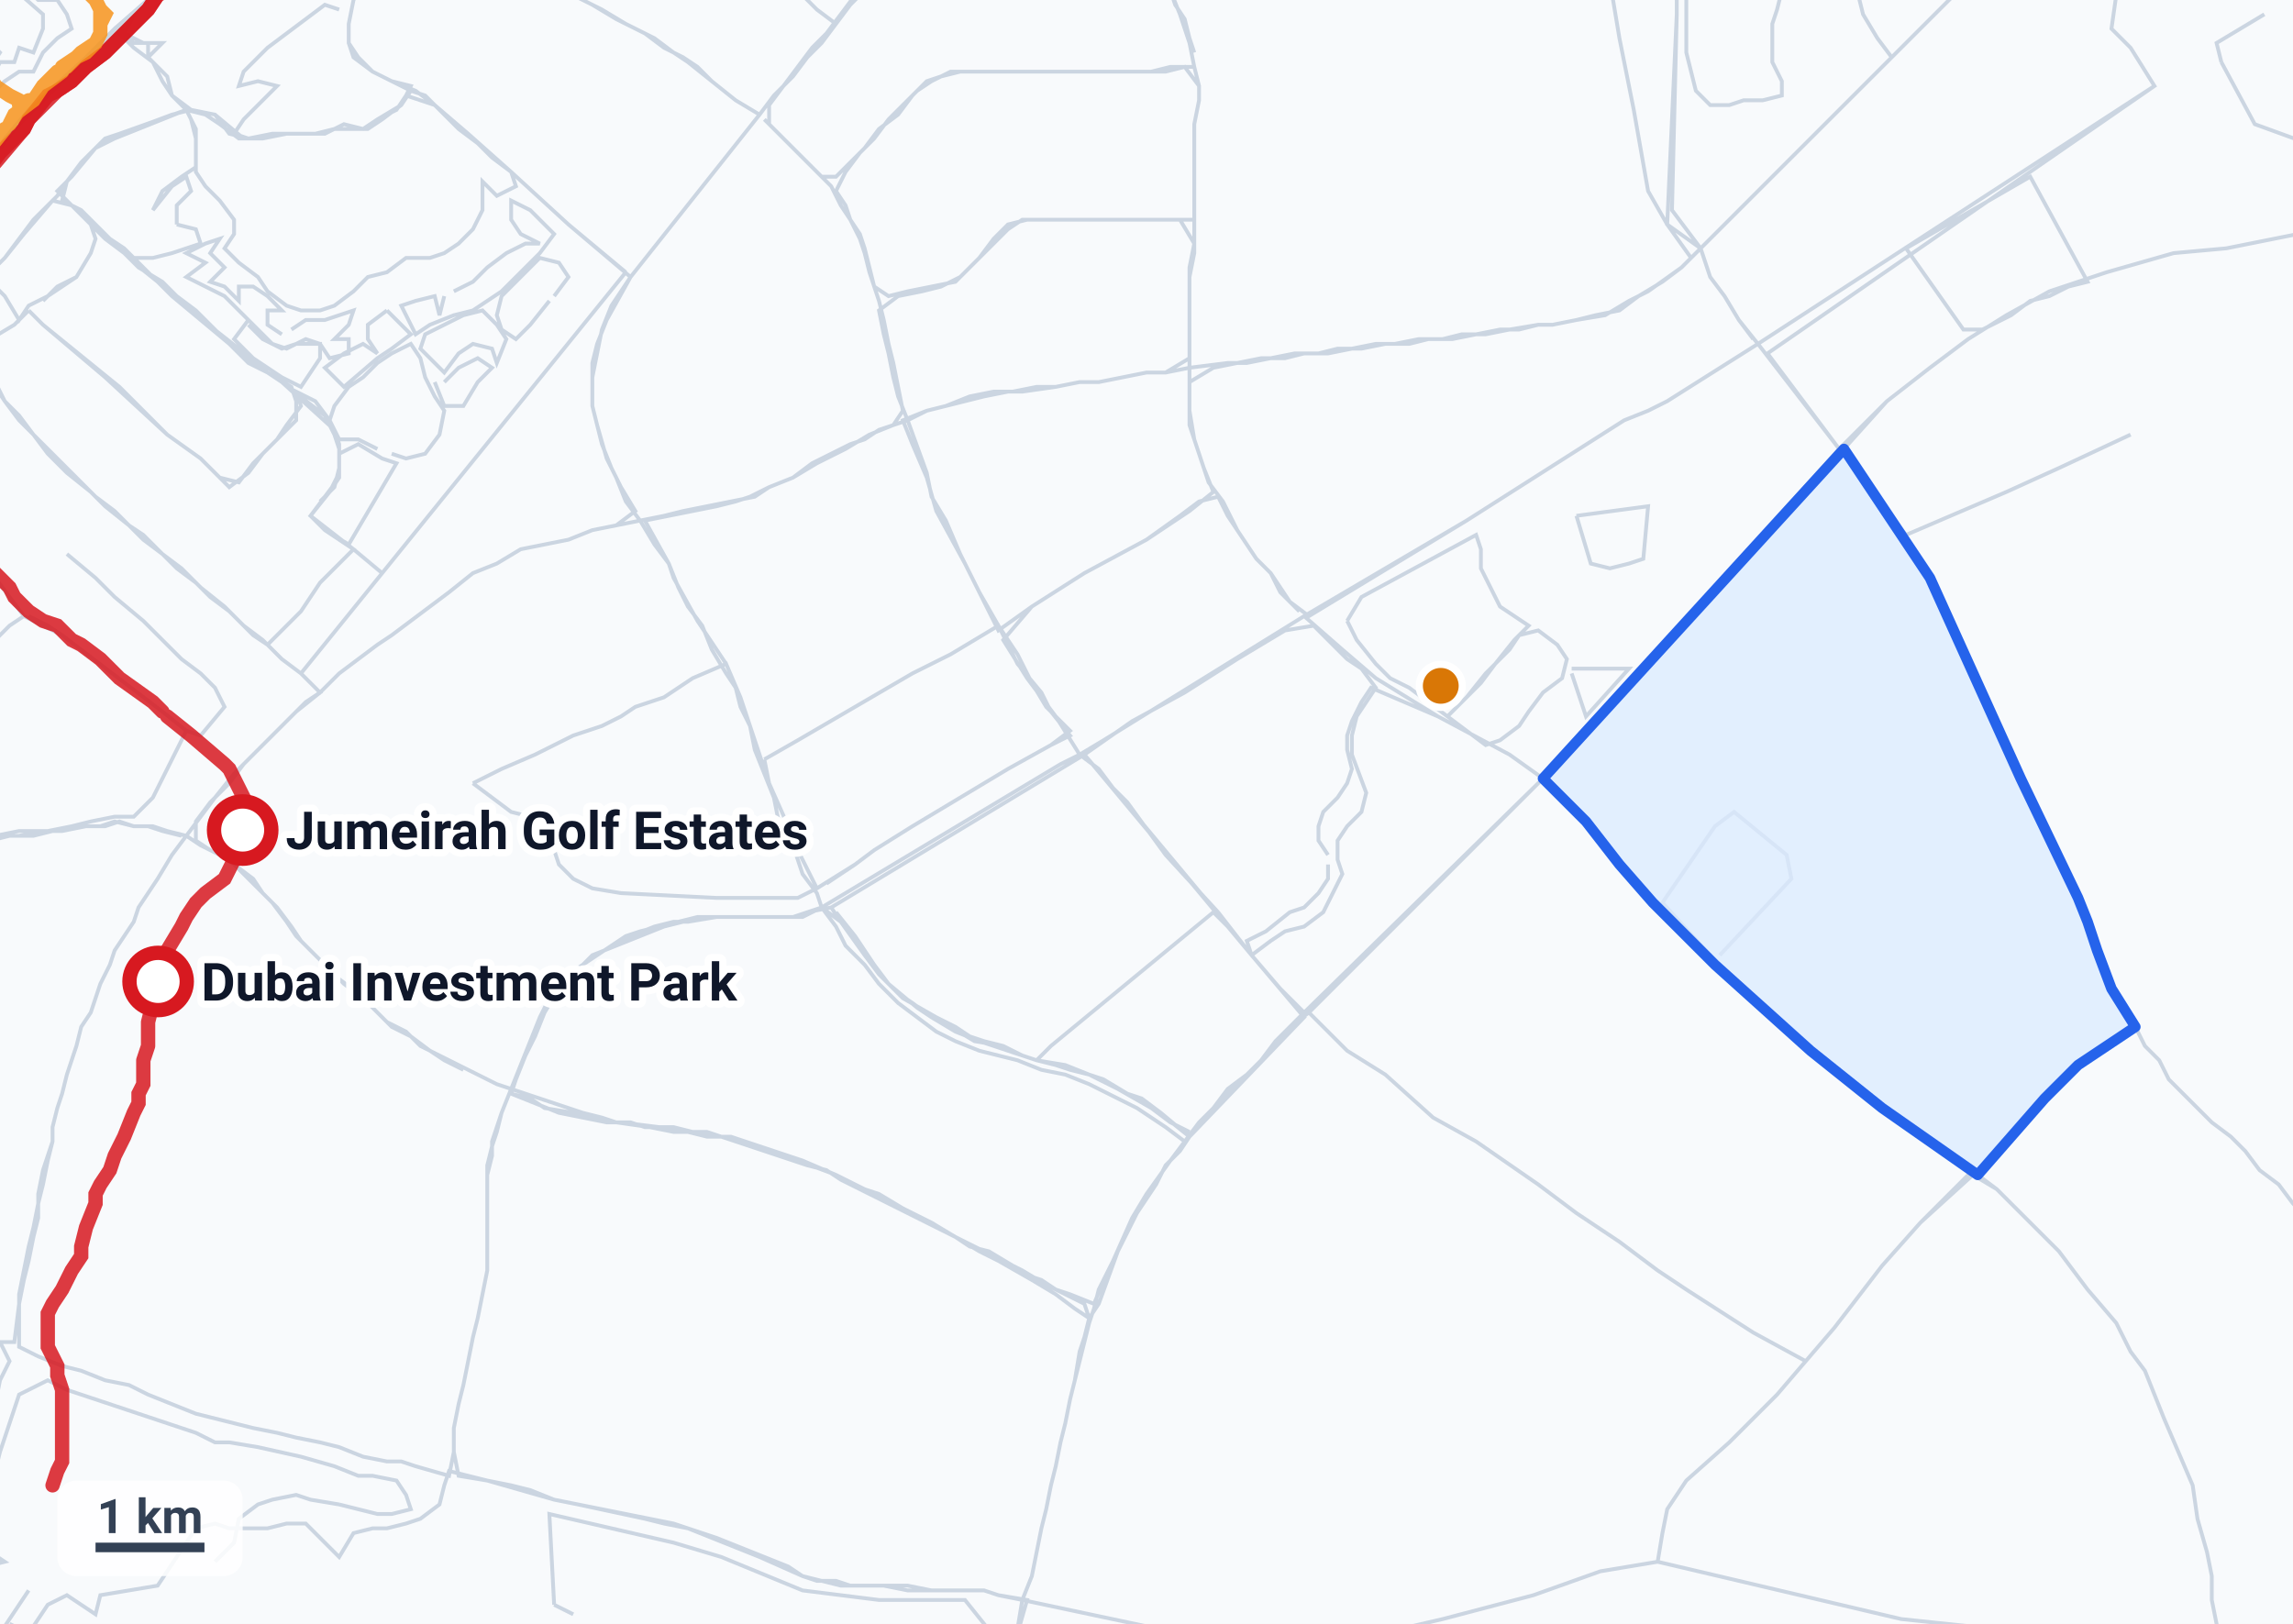
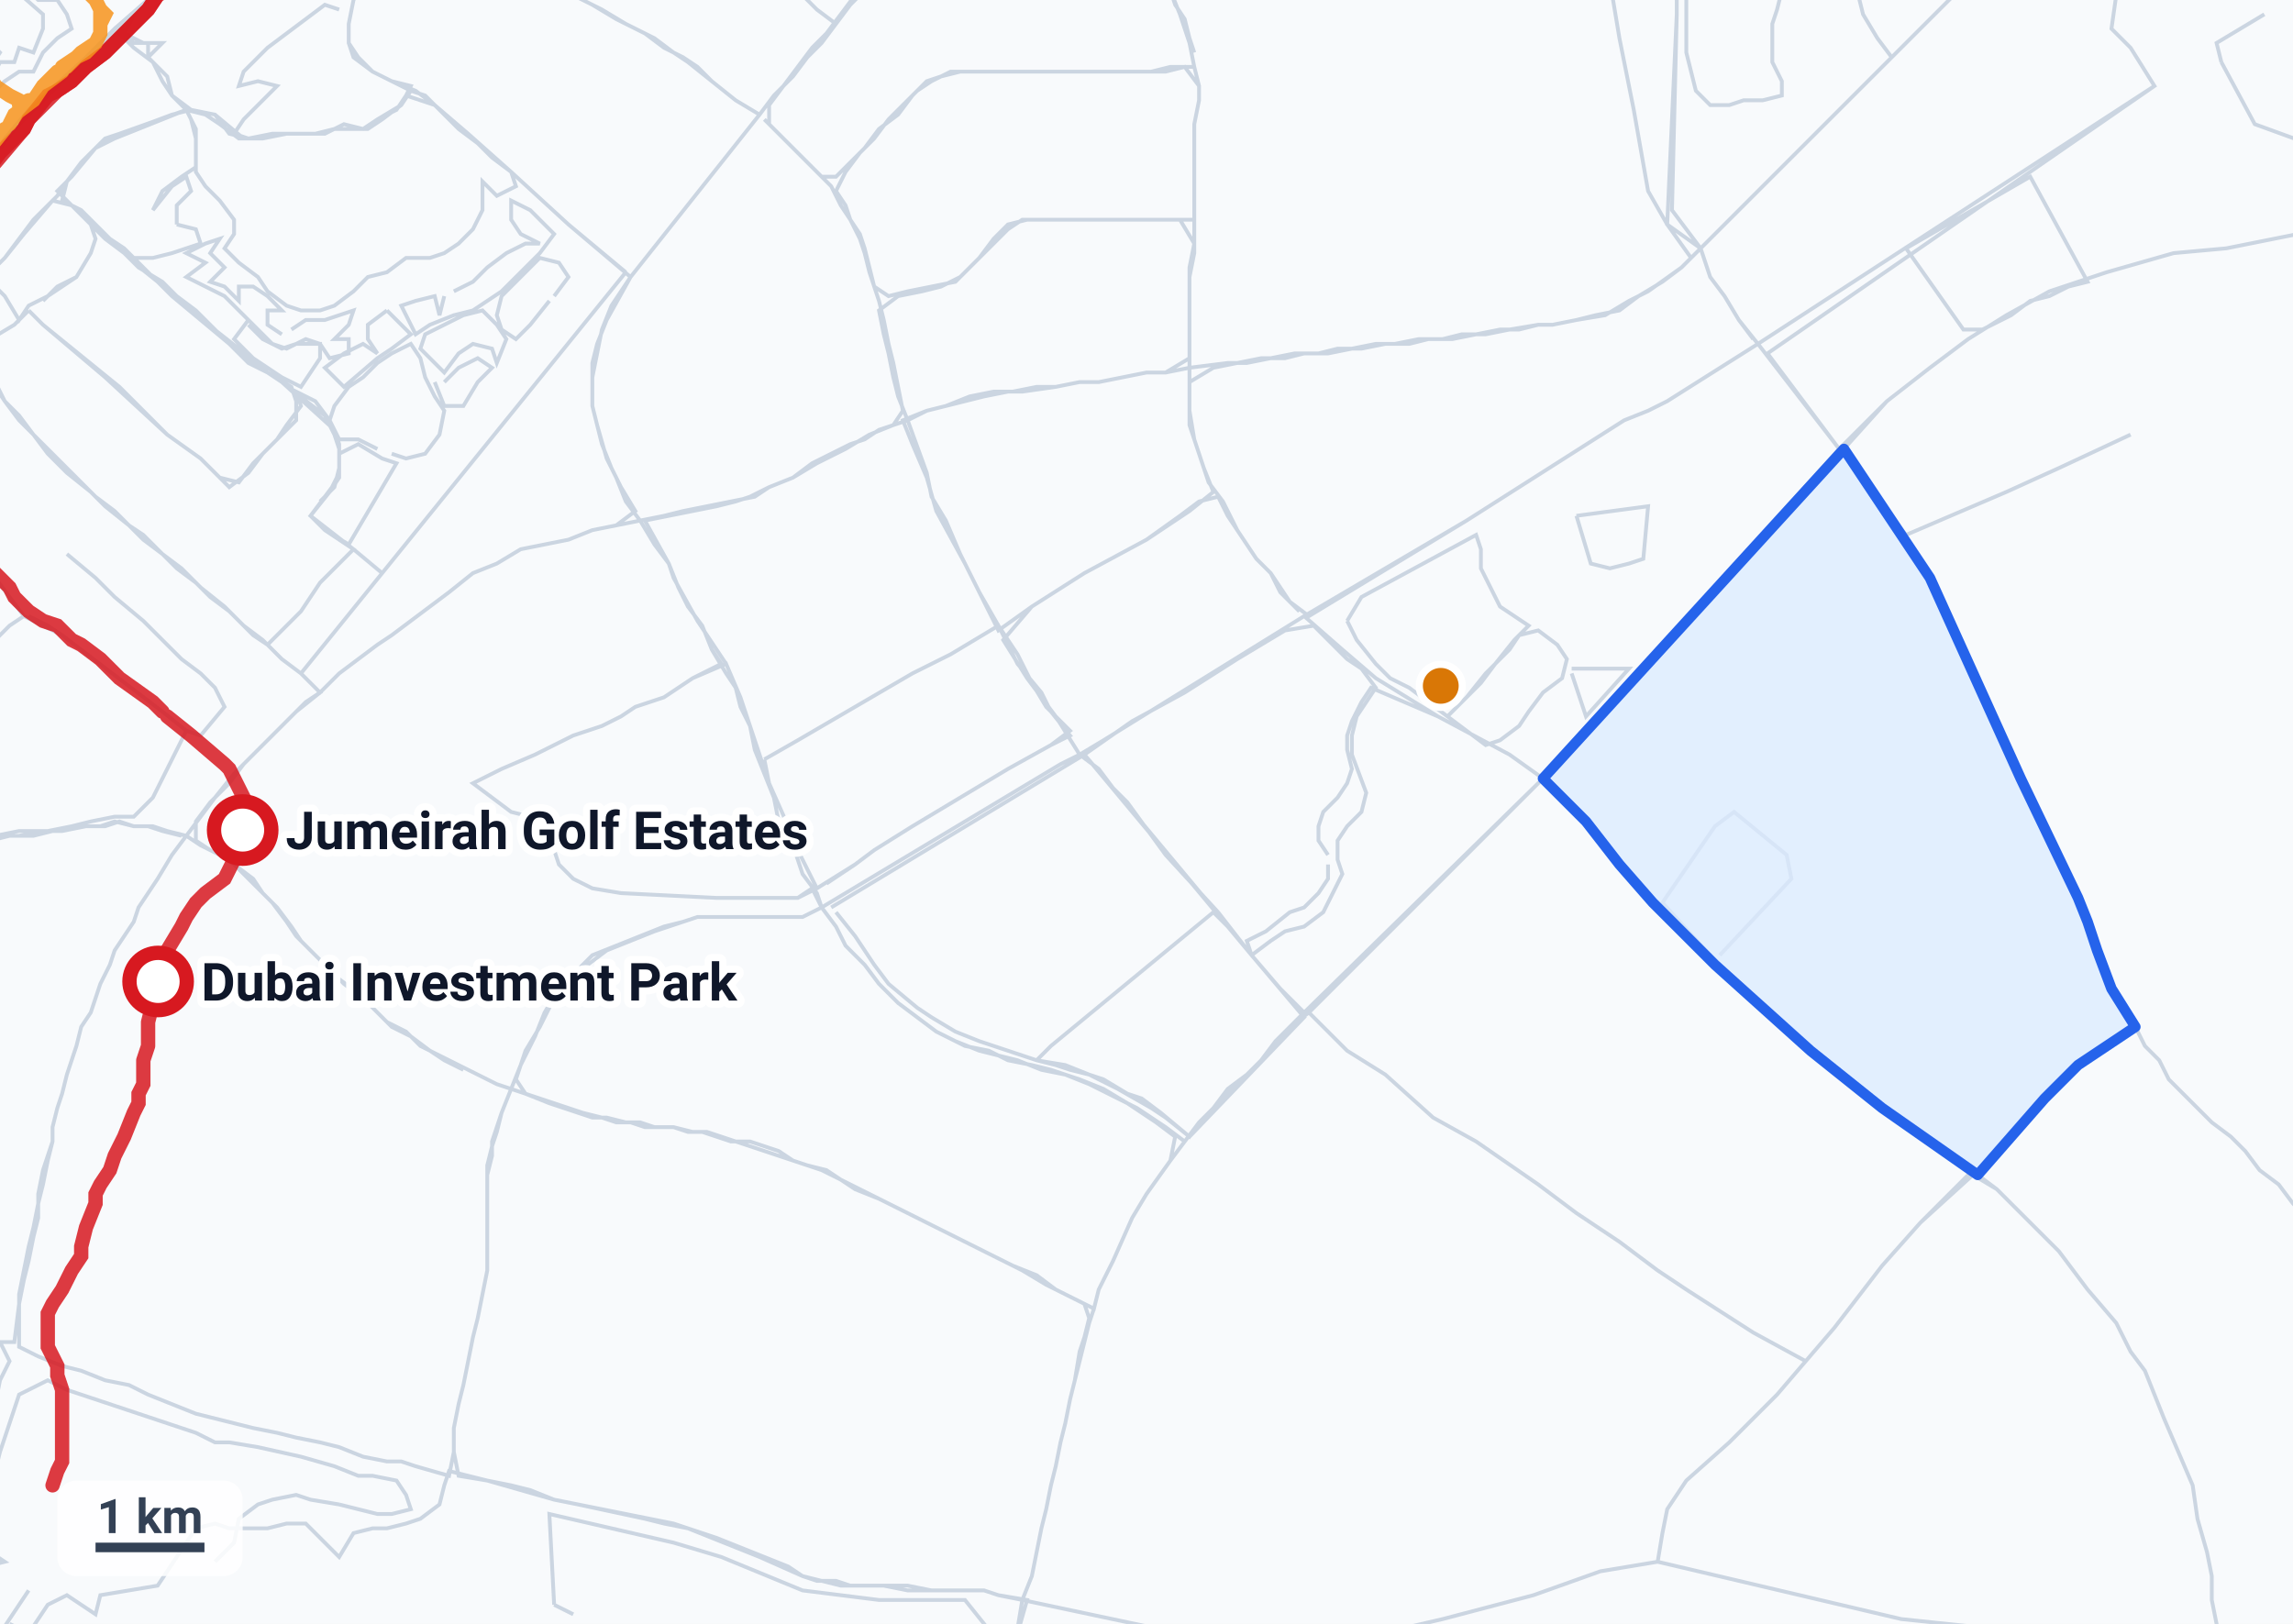
<svg xmlns="http://www.w3.org/2000/svg" viewBox="0 0 480 340" width="480" height="340">
  <style>.l{font:600 11px system-ui,-apple-system,"Segoe UI",Roboto,sans-serif;fill:#0f172a;paint-order:stroke;stroke:#fff;stroke-width:3px;stroke-linejoin:round}.s{font:600 10px system-ui,-apple-system,"Segoe UI",Roboto,sans-serif;fill:#334155}</style>
  <rect width="480" height="340" fill="#f8fafc" />
-   <path d="M160,25 164,29 167,32 170,35 174,39 176,43 178,46 180,49 181,52 182,56 183,60 184,63 185,67 186,72 187,76 188,81 189,86 187,89 182,91 177,94 171,97 166,100 161,102 158,104 153,105 148,106 143,107 139,108 134,109 131,105 129,100 127,96 125,89 124,85 124,81 124,76 125,72 127,67 132,58 159,24M250,41 250,46 245,46 240,46 236,46 231,46 227,46 222,46 217,46 214,46 211,48 207,52 203,56 200,59 195,60 190,61 186,62 183,60 182,57 181,53 180,50 178,46 177,43 175,40 177,36 180,32 183,29 186,25 189,22 192,19 195,17 199,15 204,15 209,15 213,15 218,15 223,15 227,15 232,15 237,15 240,15 244,15 248,14 251,18 251,21 250,26 250,31 250,36 250,41M446,10 451,18 368,72 364,67 361,62 358,58 356,52 394,14M443,-7 443,-1 442,6 446,10M183,-6 181,-2 178,1 175,5 171,2 168,-1 164,-4 160,-7M186,252 190,254 194,256 198,258 202,260 206,262 210,264 214,266 219,269 223,271 227,273 228,276 227,280 226,283 225,289 224,293 223,298 222,302 221,307 220,311 219,316 218,320 217,325 216,330 214,335 209,334 206,333 203,333 200,333 195,333 190,332 185,332 182,332 178,332 175,331 171,331 168,330 165,328 160,326 155,324 150,322 147,321 144,320 141,319 136,318 131,317 126,316 121,315 116,314 111,312 107,311 102,310 96,309 95,304 95,299 96,294 97,290 98,285 99,280 100,276 101,271 102,266 102,262 102,259 102,253 102,250 102,246 103,242 103,239 105,233 107,228 113,230 116,231 119,232 122,233 126,234 129,235 132,235 135,236 138,236 141,236 145,237 148,237 151,238 154,239 157,240 160,241 163,242 166,243 169,244 173,245 176,247 182,250 186,252M330,254 339,260 347,266 353,270 367,279 378,285 372,292 362,302 353,310 349,316 348,321 347,327 335,329 321,334 302,339 276,345 269,345 258,344 247,342 214,335 216,330 217,325 218,320 219,316 220,311 221,307 222,302 223,298 224,293 225,289 226,285 227,281 228,277 229,274 230,270 233,264 237,255 240,250 245,243 248,239 251,235 254,232 257,228 261,225 264,222 267,218 270,215 274,212 282,220 290,225 300,234 309,239 322,248 330,254M100,225 104,227 107,228 105,233 104,237 103,240 102,244 102,248 102,253 102,259 102,262 102,266 101,271 100,276 99,280 98,285 97,290 96,294 95,299 95,304 94,309 87,307 84,306 81,306 76,305 71,303 67,302 62,301 58,300 53,299 49,298 45,297 41,296 36,294 31,292 27,290 22,289 17,287 13,286 8,284 4,282 4,275 4,271 5,266 6,261 7,257 8,252 9,248 10,243 11,239 11,236 12,232 13,229 14,225 15,222 16,219 17,215 19,212 20,209 21,206 23,202 24,199 26,196 28,193 29,190 31,187 33,184 36,179 39,175 42,177 46,179 49,181 53,184 55,187 58,190 61,194 63,197 66,200 69,203 72,206 76,209 79,212 82,215 86,217 90,220 93,222 97,224M456,304 459,311 460,318 462,325 463,330 463,335 465,345 446,345 417,341 398,339 364,331 347,327 348,321 349,316 353,310 362,302 372,292 378,285 384,278 394,265 402,256 413,246 418,249 426,257 431,262 437,270 443,277 446,283 449,287 453,297 456,304M254,103 249,107 240,113 227,120 216,127 209,132 206,126 202,118 196,107 194,100 191,93 189,88 194,86 198,85 202,84 206,83 211,82 214,82 221,81 226,80 230,80 235,79 240,78 244,78 249,77 249,82 249,86 250,92 251,95 252,98 254,103M250,14 245,14 241,15 237,15 232,15 227,15 223,15 218,15 213,15 209,15 204,15 201,15 197,16 194,17 191,20 188,24 184,27 181,31 178,34 175,37 172,37 168,33 165,30 161,26 161,22 164,18 167,14 170,10 173,7 176,3 179,-1 182,-4M242,-7 245,-2 246,1 248,4 249,8 250,11M132,58 128,64 126,69 125,74 124,79 124,85 125,89 126,93 128,98 130,102 133,107 129,110 124,111 119,113 114,114 109,115 104,118 99,120 94,124 90,127 86,130 82,133 79,135 75,138 71,141 67,145 63,141 80,120 131,57M160,-7 164,-4 168,-1 171,2 175,5 172,9 169,12 166,16 162,20 159,24 154,21 149,17 146,14 143,12 139,10 135,7 131,5 126,2 122,-0 118,-3 114,-5M379,220 394,232 413,245 402,256 394,265 384,278 378,285 367,279 353,270 347,266 339,260 330,254 322,248 309,239 300,234 290,225 282,220 274,212 323,163 332,172 339,181 346,189 359,202 379,220M399,112 394,106 386,94 395,84 404,77 412,71 420,66 429,61 441,57 455,53 466,52 476,50 486,48M446,91 431,98 420,103 406,109 399,112M273,129 231,155 226,158 221,150 215,142 210,134 216,127 227,120 240,113 247,108 251,105 255,104 257,108 261,114 263,117 266,120 268,124 272,128M159,24 132,58 119,47 107,36 98,28 91,22 87,19 82,17 78,15 74,12 73,9 73,5 74,-0 77,-5M112,-7 116,-4 120,-1 124,1 129,4 133,6 137,8 141,11 144,13 149,17 154,21 159,24M39,175 36,179 33,184 31,187 29,190 28,193 26,196 24,199 23,202 21,206 20,209 19,212 17,215 16,219 15,222 14,225 13,229 12,232 11,236 11,239 10,242 9,245 8,250 8,255 7,259 6,264 5,268 4,273 3,281 -2,281 -7,279M-9,176 -4,176 0,175 4,175 9,174 13,174 18,173 21,173 24,172 28,173 31,173 34,174 38,175M278,179 276,176 276,173 277,170 280,167 282,164 283,161 282,157 282,154 283,151 285,147 287,144 301,150 316,158 323,163 273,212 268,207 262,200 261,197 265,195 270,191 273,190 276,187 278,184 278,181M398,339 417,341 446,345 465,345M212,346 213,341 214,335 247,342 258,344 269,345 276,345 302,339 321,334 335,329 347,327 364,331 398,339M368,72 349,84 345,86 340,88 307,109 274,129 270,126 266,120 263,117 261,114 259,111 256,105 253,101 251,95 250,92 249,89 249,84 249,80 254,77 259,76 264,75 269,75 273,74 278,74 283,73 288,72 292,72 297,71 302,71 306,70 311,70 316,69 322,68 325,68 330,67 334,66 339,65 343,62 348,59 352,56 356,52 358,58 361,62 364,67 367,71M488,346 465,345 463,335 463,330 462,325 460,318 459,311 456,304 453,297 449,287 446,283 443,277 437,270 431,262 426,257 418,249 414,246 428,230 435,223 447,215 449,219 452,222 454,226 457,229 460,232 463,235 467,238 470,241 473,245 477,248 480,252 483,255 486,259 489,263M250,51 249,56 249,61 249,65 249,70 249,75 244,78 240,78 235,79 230,80 226,80 221,81 217,81 212,82 208,82 203,83 198,85 194,86 190,88 188,83 187,79 186,74 185,70 184,65 188,62 193,61 197,60 201,58 205,54 208,50 211,47 215,46 220,46 224,46 229,46 234,46 238,46 243,46 247,46 250,51M28,-5 32,-1 28,3 25,6 20,10 17,13 14,16 10,19 7,23 3,27 0,31 -3,34 -6,38 -9,42M350,-7 350,-3 351,-0 351,3 350,44 356,52 352,56 345,61 341,63 336,66 330,67 325,68 322,68 318,69 314,69 309,70 304,71 299,71 295,72 290,72 285,73 280,73 276,74 271,74 266,75 261,76 257,76 249,77 249,73 249,68 249,63 249,58 250,53 250,49 250,41 250,36 250,31 250,26 251,21 251,18 250,14 249,9 248,6 247,3 245,-2 242,-7M255,191 262,200 268,207 273,212 270,215 267,218 264,222 261,225 257,228 254,232 251,235 248,239 244,236 238,232 234,230 228,227 223,225 218,224 213,222 209,221 205,220 200,218 196,216 192,213 188,210 184,206 181,202 177,198 175,194 172,190 222,160 226,158 230,161 233,165 236,168 244,179 255,191M39,23 28,27 22,29 17,34 14,38 13,41 16,44 19,47 22,49 25,52 28,55 33,59 36,62 48,72 56,78 59,80 68,87 70,91 71,94 71,97 71,100 65,108 74,115 80,120 63,141 59,138 55,134 51,131 48,128 44,125 41,122 37,119 34,116 30,113 27,110 24,107 20,104 17,101 13,98 10,94 7,91 4,87 1,84 -1,80 -3,76 -5,73 -7,70 -10,67M-9,42 -6,38 -3,34 0,31 3,27 7,23 10,19 14,16 17,13 20,10 25,6 28,9 31,9 31,12 35,16 36,20M486,48 476,50 466,52 455,53 441,57 429,61 420,66 412,71 404,77 395,84 385,94 370,74 451,18M385,94 323,163 316,158 301,150 288,142 281,136 273,129 307,109 340,88 345,86 349,84 368,72 385,94M394,14 356,52 349,47 351,3 351,-0 350,-3 350,-7M77,-5 74,-0 73,5 73,9 74,12 78,15 82,17 86,18 84,22 79,25 76,27 72,26 68,28 64,28 58,28 54,29 51,29 45,24 40,23 36,20 35,16 31,12 34,9 30,9 26,7 28,3 32,-1 35,-4M-10,67 -7,70 -5,73 -3,76 -1,80 1,84 4,87 7,91 10,94 13,97 17,101 20,104 24,107 27,110 30,113 34,116 37,119 41,122 44,125 48,128 51,131 55,134 59,138 63,141 67,145 64,147 60,151 56,155 52,159 49,162 45,167 42,171 39,175 35,174 32,173 28,173 25,172 22,173 18,173 15,173 11,174 7,175 2,175 -2,176 -7,176M131,57 80,120 74,115 65,108 69,103 71,100 71,97 71,93 70,90 59,80 56,78 50,73 36,62 33,59 30,56 26,52 23,50 20,47 17,44 13,42 14,38 17,34 20,31 28,27 36,24 40,23 45,24 48,28 52,29 57,28 64,28 68,28 72,26 76,27 79,25 83,23 85,20 91,22 98,28 107,36 119,47 131,57M172,190 168,192 165,192 162,192 157,192 151,192 146,192 143,193 139,194 134,196 129,198 124,200 121,203 117,207 114,212 112,217 109,223 107,228 104,227 100,225 96,223 92,221 88,219 85,216 81,214 78,211 75,208 71,205 68,202 65,199 62,196 60,193 57,189 54,186 51,183 48,180 44,178 41,176 41,172 44,168 48,164 51,160 55,156 59,152 62,149 67,145 71,141 75,138 79,135 82,133 86,130 90,127 94,124 99,120 104,118 109,115 114,114 119,113 124,111 129,110 134,109 137,114 140,118 142,123 144,127 147,131 149,136 152,141 154,144 155,148 157,152 158,157 160,162 162,167 163,172 166,177 168,183 171,187 172,190M451,18 446,10 442,6 443,-1 443,-7M-9,279 -4,280 0,281 2,285 0,289 -1,294 -2,298 -3,302 -5,307 -6,311 -8,315 -9,319M350,-7 350,-3 351,-0 351,3 350,44 356,52 352,56 345,61 341,63 336,66 330,67 325,68 322,68 318,69 314,69 309,70 304,71 299,71 295,72 290,72 285,73 280,73 276,74 271,74 266,75 261,76 257,76 249,77 249,73 249,68 249,63 249,58 250,53 250,49 250,41 250,36 250,31 250,26 251,21 251,18 250,14 249,9 248,6 247,3 245,-2 242,-7M486,48 476,50 466,52 455,53 441,57 429,61 420,66 412,71 404,77 395,84 385,94 370,74 451,18M423,163 435,188 437,193 439,199 442,207 447,215 435,223 428,230 414,246 394,232 379,220 359,202 346,189 339,181 332,172 323,163 386,94 394,106 398,112 404,121 423,163M26,-6 32,-1 24,6 18,12 6,23 1,29 -3,35 -6,39 -9,42M-10,29 -6,28 -5,24 -2,23 -2,20 1,17 4,15 7,15 9,11 12,8 15,6 14,3 12,-0 8,0 5,-3 2,-6M1,-4 9,3 9,6 7,11 4,10 3,13 -0,13 -2,17 -5,19 -8,22M-9,19 -5,16 -2,14 0,11 -4,7M217,222 221,223 224,224 228,225 231,226 236,229 239,230 243,233 249,238 252,234 268,218 273,213 268,207 262,200 258,195 254,191 220,219 217,222M174,190 227,158 262,200 273,213 249,238 244,234 241,232 234,228 228,225 223,223 217,222 211,220 205,218 200,216 195,213 192,211 186,206 183,202 179,196 175,191M142,237 138,236 130,235 127,235 122,234 117,233 112,231 107,229 108,226 110,221 112,216 114,212 116,208 119,204 122,202 125,200 131,196 134,195 138,194 142,193 146,192 149,192 153,192 158,192 162,192 166,192 169,191 172,190 176,193 181,200 184,204 188,208 191,210 195,213 199,215 204,218 210,219 214,221 217,222 221,223 224,224 228,225 231,226 236,229 239,230 243,233 249,238 247,241 244,244 242,248 240,251 238,254 236,258 234,262 230,273 228,276 225,274 221,271 216,268 209,264 205,262 200,259 196,257 190,254 187,252 183,250 179,248 175,246 168,243 165,242 162,241 156,239 153,238 150,238 146,237 142,237M-9,42 -6,39 -3,35 1,29 5,25 18,12 24,6 28,10 32,13 34,17 36,20 39,23 25,28 21,30 17,34 14,38 12,41 7,46 1,54 -2,57 -7,63M6,65 3,68 -2,71 -4,74 -2,78 -1,81 1,84 4,88 7,91 10,95 14,99 19,103 22,106 27,110 30,112 34,116 38,119 42,123 47,127 50,130 53,133 56,135 63,128 67,122 71,118 74,115 68,111 65,108 69,103 71,99 71,96 71,93 69,88 66,84 62,82 63,85 60,89 58,92 55,95 52,99 48,102 42,96 35,91 25,81 9,68 6,65M6,65 9,68 22,79 35,91 42,96 46,100 50,101 53,97 56,94 59,91 62,88 62,84 61,81 56,78 52,76 48,72 45,69 41,65 37,62 34,59 29,56 26,53 22,50 19,47 20,50 19,53 16,58 12,60 9,63M19,47 20,50 19,53 16,58 13,60 10,62 6,64 4,67 1,62 -3,58 1,54 5,49 11,42 15,43 19,46M399,52 411,69 415,69 421,66 425,63 429,62 433,60 437,59 425,37 399,52M465,13 472,26 483,30 487,26M474,3 464,9 465,13M282,130 284,134 288,139 291,142 295,144 299,147 303,150 307,146 310,143 313,139 317,134 320,131 317,129 314,127 312,123 310,119 310,115 309,112 285,125 282,130M318,133 316,136 311,141 307,146 303,150 307,153 311,156 314,155 318,152 320,149 323,145 327,142 328,138 326,135 322,132 318,133M330,108 333,118 337,119 341,118 344,117 345,106 330,108M329,140 332,140 341,140 332,150 329,141M388,-6 389,-1 390,3 393,8 396,12 413,-5M375,-5 373,-2 372,2 371,5 371,9 371,13 373,17 373,20 369,21 365,21 362,22 358,22 355,19 353,11 353,-1M349,47 345,40 342,23 339,8 337,-4M388,-6 389,-1 390,3 393,8 396,12 390,18 385,23 377,31 374,34 371,37 367,41 362,46 354,54 349,47M171,186 166,176 165,173 161,164 160,161 155,146 152,139 146,130 141,121 140,118 135,109 140,108 150,106 154,105 157,104 161,102 166,100 170,97 174,95 178,93 181,92 184,90 190,88 194,99 195,104 198,109 201,116 203,120 205,124 209,131 213,137 216,143 219,148 224,153 220,156 211,161 201,167 191,173 183,178 179,181 173,185M160,159 161,164 165,173 166,176 171,186 179,181 183,178 191,173 201,167 211,161 220,156 224,154 220,149 218,145 213,139 209,131 199,137 191,141 167,155 160,159M71,2 68,1 56,10 51,15 50,18 54,17 58,18 55,21 51,25 49,28 52,29 55,29 60,28 66,28 70,27 73,27 77,27 80,25 84,22 86,19 82,17 78,15 75,12 73,9 73,5M6,129 10,131 13,133 34,149 39,153 32,167 28,171 24,171 19,172 15,173 10,174 4,174 -1,175 -4,167 -4,162 -4,154 -4,151 -4,147 -4,143 -4,139 -1,134 2,131 5,129M-8,114 -4,117 -1,121 2,125 5,129 9,131 13,133 34,149 39,153 42,154 47,148 45,144 42,141 38,138 34,134 30,130 24,125 20,121 14,116M116,336 115,317 141,323 151,326 168,333 184,335 202,335 210,345M120,338 116,336M2,340 6,342 10,336 14,334 20,338 21,334 33,332 41,320 45,319 48,320 56,320 60,319 64,319 71,326 74,321 78,320 81,320 85,319 88,318 92,315 93,311 94,308 102,310 116,314 121,315 135,318 139,319 144,320 149,322 159,326 168,330 176,332 181,332 185,332 190,333 199,333 206,333 209,334 215,335 213,342M71,315 79,317 82,317 86,316 85,313 83,310 78,309 75,309 70,307 63,305 54,303 48,302 45,302 41,300 35,298 14,291 10,289 4,292 0,304 -1,308 -6,323 -2,325 1,327 -3,328 -8,328M-9,343 -6,346M-2,345 0,342 6,333M45,327 49,323 50,318 54,315 57,314 62,313 65,314 71,315M358,200 348,189 359,173 363,170 374,179 375,184 360,200M39,23 43,24 46,26 50,29 53,29 57,28 62,28 66,28 70,27 73,27 77,27 80,25 84,22 86,19 89,20 92,23 96,27 100,30 103,33 107,36 108,39 104,41 101,38 101,41 101,44 99,48 96,51 93,53 90,54 85,54 81,57 77,58 74,61 70,64 67,65 63,65 60,64 56,61 54,58 50,55 47,52 49,49 49,46 46,42 43,39 41,36 41,32 41,29 40,25M79,94 75,92 71,92 69,88 70,85 73,81 76,79 79,76 82,74 86,72 88,75 89,79 91,83 93,86 92,91 89,95 85,96 82,95M52,68 55,71 59,73 62,72 67,72 67,75 63,81 59,79 56,77 53,75 49,71 52,67M93,68 97,66 101,65 104,68 106,71 104,76 103,73 99,72 96,74 93,78 88,73 89,70 93,68M81,65 86,70 82,73 79,75 72,81 68,77 72,74 76,72 79,74 77,71 77,68 81,65M95,61 99,59 102,56 106,53 110,51 113,51 109,49 107,46 107,42 111,44 116,49 113,53 108,58 105,61 102,63 99,65 95,66 90,68 87,70 84,64 87,63 91,62 92,66 93,62M93,80 96,77 100,75 103,77 100,80 97,85 93,85 91,80M115,63 111,68 108,71 105,69 104,66 105,62 108,59 113,54 117,55 119,58 116,62M67,105 70,102 71,98 71,95 75,93 80,96 83,97 73,114 68,111 65,108M61,69 64,67 68,67 71,66 74,65 73,68 70,71 73,71 73,74 69,75 67,72 64,71 60,73 57,72 54,69 51,66 47,62 43,60 39,58 43,55 39,53 43,51 46,50 44,53 47,56 44,59 47,60 50,63 50,60 53,60 56,62 59,65 56,65 56,68 59,70M37,47 41,48 42,51 39,52 36,53 32,54 28,54 24,51 21,48 15,43 12,40 15,37 20,31 24,29 39,23 41,27 41,31 41,35 38,37 34,40 32,44 36,39 39,37 40,40 37,43 37,47M227,158 233,165 258,195 262,200 266,197 269,195 273,194 277,191 279,187 281,183 280,180 280,176 282,173 285,170 286,166 283,158 283,154 284,150 288,144 285,140 282,138 279,135 275,131 269,132 259,138 248,145 237,151 227,158M249,238 247,241 244,244 242,248 240,251 238,254 236,258 234,262 232,266 229,273 224,271 221,270 218,268 215,267 212,265 207,262 203,261 200,259 195,256 189,253 184,250 181,249 175,246 167,243 162,241 156,239 152,238 148,238 144,237 141,237 136,236 129,235 123,234 120,233 114,232 111,230 107,229 109,223 111,218 113,213 115,209 118,206 122,202 128,198 132,196 137,194 141,193 144,193 150,192 154,192 158,192 162,192 166,192 169,191 174,190 176,193 181,199 184,204 189,209 196,213 200,215 203,217 206,218 210,219 214,221 217,222 221,223 224,224 228,225 231,226 234,228 241,232 245,235 249,237M99,164 103,167 107,170 111,171 115,175 117,181 120,184 124,186 130,187 150,188 160,188 167,188 171,186 166,176 165,173 161,164 160,161 155,146 152,139 145,142 142,144 139,146 133,148 130,150 126,152 120,154 116,156 112,158 105,161 99,164" fill="none" stroke="#cbd5e1" stroke-width="0.8" />
+   <path d="M160,25 164,29 167,32 170,35 174,39 176,43 178,46 180,49 181,52 182,56 183,60 184,63 185,67 186,72 187,76 188,81 189,86 187,89 182,91 177,94 171,97 166,100 161,102 158,104 153,105 148,106 143,107 139,108 134,109 131,105 129,100 127,96 125,89 124,85 124,81 124,76 125,72 127,67 132,58 159,24M250,41 250,46 245,46 240,46 236,46 231,46 227,46 222,46 217,46 214,46 211,48 207,52 203,56 200,59 195,60 190,61 186,62 183,60 182,57 181,53 180,50 178,46 177,43 175,40 177,36 180,32 183,29 186,25 189,22 192,19 195,17 199,15 204,15 209,15 213,15 218,15 223,15 227,15 232,15 237,15 240,15 244,15 248,14 251,18 251,21 250,26 250,31 250,36 250,41M446,10 451,18 368,72 364,67 361,62 358,58 356,52 394,14M443,-7 443,-1 442,6 446,10M183,-6 181,-2 178,1 175,5 171,2 168,-1 164,-4 160,-7M186,252 190,254 194,256 198,258 202,260 206,262 210,264 214,266 219,269 223,271 227,273 228,276 227,280 226,283 225,289 224,293 223,298 222,302 221,307 220,311 219,316 218,320 217,325 216,330 214,335 209,334 206,333 203,333 200,333 195,333 190,332 185,332 182,332 178,332 175,331 171,331 168,330 165,328 160,326 155,324 150,322 147,321 144,320 141,319 136,318 131,317 126,316 121,315 116,314 111,312 107,311 102,310 96,309 95,304 95,299 96,294 97,290 98,285 99,280 100,276 101,271 102,266 102,262 102,259 102,253 102,250 102,246 103,242 103,239 105,233 107,228 113,230 116,231 119,232 122,233 126,234 129,235 132,235 135,236 138,236 141,236 145,237 148,237 151,238 154,239 157,240 160,241 163,242 166,243 169,244 173,245 176,247 182,250 186,252M330,254 339,260 347,266 353,270 367,279 378,285 372,292 362,302 353,310 349,316 348,321 347,327 335,329 321,334 302,339 276,345 269,345 258,344 247,342 214,335 216,330 217,325 218,320 219,316 220,311 221,307 222,302 223,298 224,293 225,289 226,285 227,281 228,277 229,274 230,270 233,264 237,255 240,250 245,243 248,239 251,235 254,232 257,228 261,225 264,222 267,218 270,215 274,212 282,220 290,225 300,234 309,239 322,248 330,254M100,225 104,227 107,228 105,233 104,237 103,240 102,244 102,248 102,253 102,259 102,262 102,266 101,271 100,276 99,280 98,285 97,290 96,294 95,299 95,304 94,309 87,307 84,306 81,306 76,305 71,303 67,302 62,301 58,300 53,299 49,298 45,297 41,296 36,294 31,292 27,290 22,289 17,287 13,286 8,284 4,282 4,275 4,271 5,266 6,261 7,257 8,252 9,248 10,243 11,239 11,236 12,232 13,229 14,225 15,222 16,219 17,215 19,212 20,209 21,206 23,202 24,199 26,196 28,193 29,190 31,187 33,184 36,179 39,175 42,177 46,179 49,181 53,184 55,187 58,190 61,194 63,197 66,200 69,203 72,206 76,209 79,212 82,215 86,217 90,220 93,222 97,224M456,304 459,311 460,318 462,325 463,330 463,335 465,345 446,345 417,341 398,339 364,331 347,327 348,321 349,316 353,310 362,302 372,292 378,285 384,278 394,265 402,256 413,246 418,249 426,257 431,262 437,270 443,277 446,283 449,287 453,297 456,304M254,103 249,107 240,113 227,120 216,127 209,132 206,126 202,118 196,107 194,100 191,93 189,88 194,86 198,85 202,84 206,83 211,82 214,82 221,81 226,80 230,80 235,79 240,78 244,78 249,77 249,82 249,86 250,92 251,95 252,98 254,103M250,14 245,14 241,15 237,15 232,15 227,15 223,15 218,15 213,15 209,15 204,15 201,15 197,16 194,17 191,20 188,24 184,27 181,31 178,34 175,37 172,37 168,33 165,30 161,26 161,22 164,18 167,14 170,10 173,7 176,3 179,-1 182,-4M242,-7 245,-2 246,1 248,4 249,8 250,11M132,58 128,64 126,69 125,74 124,79 124,85 125,89 126,93 128,98 130,102 133,107 129,110 124,111 119,113 114,114 109,115 104,118 99,120 94,124 90,127 86,130 82,133 79,135 75,138 71,141 67,145 63,141 80,120 131,57M160,-7 164,-4 168,-1 171,2 175,5 172,9 169,12 166,16 162,20 159,24 154,21 149,17 146,14 143,12 139,10 135,7 131,5 126,2 122,-0 118,-3 114,-5M379,220 394,232 413,245 402,256 394,265 384,278 378,285 367,279 353,270 347,266 339,260 330,254 322,248 309,239 300,234 290,225 282,220 274,212 323,163 332,172 339,181 346,189 359,202 379,220M399,112 394,106 386,94 395,84 404,77 412,71 420,66 429,61 441,57 455,53 466,52 476,50 486,48M446,91 431,98 420,103 406,109 399,112M273,129 231,155 226,158 221,150 215,142 210,134 216,127 227,120 240,113 247,108 251,105 255,104 257,108 261,114 263,117 266,120 268,124 272,128M159,24 132,58 119,47 107,36 98,28 91,22 87,19 82,17 78,15 74,12 73,9 73,5 74,-0 77,-5M112,-7 116,-4 120,-1 124,1 129,4 133,6 137,8 141,11 144,13 149,17 154,21 159,24M39,175 36,179 33,184 31,187 29,190 28,193 26,196 24,199 23,202 21,206 20,209 19,212 17,215 16,219 15,222 14,225 13,229 12,232 11,236 11,239 10,242 9,245 8,250 8,255 7,259 6,264 5,268 4,273 3,281 -2,281 -7,279M-9,176 -4,176 0,175 4,175 9,174 13,174 18,173 21,173 24,172 28,173 31,173 34,174 38,175M278,179 276,176 276,173 277,170 280,167 282,164 283,161 282,157 282,154 283,151 285,147 287,144 301,150 316,158 323,163 273,212 268,207 262,200 261,197 265,195 270,191 273,190 276,187 278,184 278,181M398,339 417,341 446,345 465,345M212,346 213,341 214,335 247,342 258,344 269,345 276,345 302,339 321,334 335,329 347,327 364,331 398,339M368,72 349,84 345,86 340,88 307,109 274,129 270,126 266,120 263,117 261,114 259,111 256,105 253,101 251,95 250,92 249,89 249,84 249,80 254,77 259,76 264,75 269,75 273,74 278,74 283,73 288,72 292,72 297,71 302,71 306,70 311,70 316,69 322,68 325,68 330,67 334,66 339,65 343,62 348,59 352,56 356,52 358,58 361,62 364,67 367,71M488,346 465,345 463,335 463,330 462,325 460,318 459,311 456,304 453,297 449,287 446,283 443,277 437,270 431,262 426,257 418,249 414,246 428,230 435,223 447,215 449,219 452,222 454,226 457,229 460,232 463,235 467,238 470,241 473,245 477,248 480,252 483,255 486,259 489,263M250,51 249,56 249,61 249,65 249,70 249,75 244,78 240,78 235,79 230,80 226,80 221,81 217,81 212,82 208,82 203,83 198,85 194,86 190,88 188,83 187,79 186,74 185,70 184,65 188,62 193,61 197,60 201,58 205,54 208,50 211,47 215,46 220,46 224,46 229,46 234,46 238,46 243,46 247,46 250,51M28,-5 32,-1 28,3 25,6 20,10 17,13 14,16 10,19 7,23 3,27 0,31 -3,34 -6,38 -9,42M350,-7 350,-3 351,-0 351,3 350,44 356,52 352,56 345,61 341,63 336,66 330,67 325,68 322,68 318,69 314,69 309,70 304,71 299,71 295,72 290,72 285,73 280,73 276,74 271,74 266,75 261,76 257,76 249,77 249,73 249,68 249,63 249,58 250,53 250,49 250,41 250,36 250,31 250,26 251,21 251,18 250,14 249,9 248,6 247,3 245,-2 242,-7M255,191 262,200 268,207 273,212 270,215 267,218 264,222 261,225 257,228 254,232 251,235 248,239 244,236 238,232 234,230 228,227 223,225 218,224 213,222 209,221 205,220 200,218 196,216 192,213 188,210 184,206 181,202 177,198 175,194 172,190 222,160 226,158 230,161 233,165 236,168 244,179 255,191M39,23 28,27 22,29 17,34 14,38 13,41 16,44 19,47 22,49 25,52 28,55 33,59 36,62 48,72 56,78 59,80 68,87 70,91 71,94 71,97 71,100 65,108 74,115 80,120 63,141 59,138 55,134 51,131 48,128 44,125 41,122 37,119 34,116 30,113 27,110 24,107 20,104 17,101 13,98 10,94 7,91 4,87 1,84 -1,80 -3,76 -5,73 -7,70 -10,67M-9,42 -6,38 -3,34 0,31 3,27 7,23 10,19 14,16 17,13 20,10 25,6 28,9 31,9 31,12 35,16 36,20M486,48 476,50 466,52 455,53 441,57 429,61 420,66 412,71 404,77 395,84 385,94 370,74 451,18M385,94 323,163 316,158 301,150 288,142 281,136 273,129 307,109 340,88 345,86 349,84 368,72 385,94M394,14 356,52 349,47 351,3 351,-0 350,-3 350,-7M77,-5 74,-0 73,5 73,9 74,12 78,15 82,17 86,18 84,22 79,25 76,27 72,26 68,28 64,28 58,28 54,29 51,29 45,24 40,23 36,20 35,16 31,12 34,9 30,9 26,7 28,3 32,-1 35,-4M-10,67 -7,70 -5,73 -3,76 -1,80 1,84 4,87 7,91 10,94 13,97 17,101 20,104 24,107 27,110 30,113 34,116 37,119 41,122 44,125 48,128 51,131 55,134 59,138 63,141 67,145 64,147 60,151 56,155 52,159 49,162 45,167 42,171 39,175 35,174 32,173 28,173 25,172 22,173 18,173 15,173 11,174 7,175 2,175 -2,176 -7,176M131,57 80,120 74,115 65,108 69,103 71,100 71,97 71,93 70,90 59,80 56,78 50,73 36,62 33,59 30,56 26,52 23,50 20,47 17,44 13,42 14,38 17,34 20,31 28,27 36,24 40,23 45,24 48,28 52,29 57,28 64,28 68,28 72,26 76,27 79,25 83,23 85,20 91,22 98,28 107,36 119,47 131,57M172,190 168,192 165,192 162,192 157,192 151,192 146,192 143,193 139,194 134,196 129,198 124,200 121,203 117,207 114,212 112,217 109,223 107,228 104,227 100,225 96,223 92,221 88,219 85,216 81,214 78,211 75,208 71,205 68,202 65,199 62,196 60,193 57,189 54,186 51,183 48,180 44,178 41,176 41,172 44,168 48,164 51,160 55,156 59,152 62,149 67,145 71,141 75,138 79,135 82,133 86,130 90,127 94,124 99,120 104,118 109,115 114,114 119,113 124,111 129,110 134,109 137,114 140,118 142,123 144,127 147,131 149,136 152,141 154,144 155,148 157,152 158,157 160,162 162,167 163,172 166,177 168,183 171,187 172,190M451,18 446,10 442,6 443,-1 443,-7M198,217 202,219 207,220 211,222 216,223 220,224 226,226 231,228 236,231 242,235 246,238 245,243 240,250 237,255 233,264 230,270 229,274 225,272 221,270 217,267 212,265 208,263 204,261 200,259 196,257 192,255 188,253 184,251 179,249 176,247 172,245 169,244 166,243 163,241 160,240 157,239 153,239 150,238 147,237 144,237 141,236 137,236 134,235 131,235 127,234 124,234 121,233 118,232 115,231 110,229 108,226 110,220 113,215 116,209 119,205 123,202 127,199 132,197 137,195 143,193 146,192 150,192 154,192 159,192 165,192 168,192 172,190 175,194 177,198 181,202 184,206 188,210 192,213 196,216M-9,279 -4,280 0,281 2,285 0,289 -1,294 -2,298 -3,302 -5,307 -6,311 -8,315 -9,319M350,-7 350,-3 351,-0 351,3 350,44 356,52 352,56 345,61 341,63 336,66 330,67 325,68 322,68 318,69 314,69 309,70 304,71 299,71 295,72 290,72 285,73 280,73 276,74 271,74 266,75 261,76 257,76 249,77 249,73 249,68 249,63 249,58 250,53 250,49 250,41 250,36 250,31 250,26 251,21 251,18 250,14 249,9 248,6 247,3 245,-2 242,-7M486,48 476,50 466,52 455,53 441,57 429,61 420,66 412,71 404,77 395,84 385,94 370,74 451,18M423,163 435,188 437,193 439,199 442,207 447,215 435,223 428,230 414,246 394,232 379,220 359,202 346,189 339,181 332,172 323,163 386,94 394,106 398,112 404,121 423,163M26,-6 32,-1 24,6 18,12 6,23 1,29 -3,35 -6,39 -9,42M-10,29 -6,28 -5,24 -2,23 -2,20 1,17 4,15 7,15 9,11 12,8 15,6 14,3 12,-0 8,0 5,-3 2,-6M1,-4 9,3 9,6 7,11 4,10 3,13 -0,13 -2,17 -5,19 -8,22M-9,19 -5,16 -2,14 0,11 -4,7M217,222 221,223 224,224 228,225 231,226 236,229 239,230 243,233 249,238 252,234 268,218 273,213 268,207 262,200 258,195 254,191 220,219 217,222M174,190 227,158 262,200 273,213 249,238 244,234 241,232 234,228 228,225 223,223 217,222 211,220 205,218 200,216 195,213 192,211 186,206 183,202 179,196 175,191M-9,42 -6,39 -3,35 1,29 5,25 18,12 24,6 28,10 32,13 34,17 36,20 39,23 25,28 21,30 17,34 14,38 12,41 7,46 1,54 -2,57 -7,63M6,65 3,68 -2,71 -4,74 -2,78 -1,81 1,84 4,88 7,91 10,95 14,99 19,103 22,106 27,110 30,112 34,116 38,119 42,123 47,127 50,130 53,133 56,135 63,128 67,122 71,118 74,115 68,111 65,108 69,103 71,99 71,96 71,93 69,88 66,84 62,82 63,85 60,89 58,92 55,95 52,99 48,102 42,96 35,91 25,81 9,68 6,65M6,65 9,68 22,79 35,91 42,96 46,100 50,101 53,97 56,94 59,91 62,88 62,84 61,81 56,78 52,76 48,72 45,69 41,65 37,62 34,59 29,56 26,53 22,50 19,47 20,50 19,53 16,58 12,60 9,63M19,47 20,50 19,53 16,58 13,60 10,62 6,64 4,67 1,62 -3,58 1,54 5,49 11,42 15,43 19,46M399,52 411,69 415,69 421,66 425,63 429,62 433,60 437,59 425,37 399,52M465,13 472,26 483,30 487,26M474,3 464,9 465,13M282,130 284,134 288,139 291,142 295,144 299,147 303,150 307,146 310,143 313,139 317,134 320,131 317,129 314,127 312,123 310,119 310,115 309,112 285,125 282,130M318,133 316,136 311,141 307,146 303,150 307,153 311,156 314,155 318,152 320,149 323,145 327,142 328,138 326,135 322,132 318,133M330,108 333,118 337,119 341,118 344,117 345,106 330,108M329,140 332,140 341,140 332,150 329,141M388,-6 389,-1 390,3 393,8 396,12 413,-5M375,-5 373,-2 372,2 371,5 371,9 371,13 373,17 373,20 369,21 365,21 362,22 358,22 355,19 353,11 353,-1M349,47 345,40 342,23 339,8 337,-4M388,-6 389,-1 390,3 393,8 396,12 390,18 385,23 377,31 374,34 371,37 367,41 362,46 354,54 349,47M171,186 166,176 165,173 161,164 160,161 155,146 152,139 146,130 141,121 140,118 135,109 140,108 150,106 154,105 157,104 161,102 166,100 170,97 174,95 178,93 181,92 184,90 190,88 194,99 195,104 198,109 201,116 203,120 205,124 209,131 213,137 216,143 219,148 224,153 220,156 211,161 201,167 191,173 183,178 179,181 173,185M160,159 161,164 165,173 166,176 171,186 179,181 183,178 191,173 201,167 211,161 220,156 224,154 220,149 218,145 213,139 209,131 199,137 191,141 167,155 160,159M71,2 68,1 56,10 51,15 50,18 54,17 58,18 55,21 51,25 49,28 52,29 55,29 60,28 66,28 70,27 73,27 77,27 80,25 84,22 86,19 82,17 78,15 75,12 73,9 73,5M6,129 10,131 13,133 34,149 39,153 32,167 28,171 24,171 19,172 15,173 10,174 4,174 -1,175 -4,167 -4,162 -4,154 -4,151 -4,147 -4,143 -4,139 -1,134 2,131 5,129M-8,114 -4,117 -1,121 2,125 5,129 9,131 13,133 34,149 39,153 42,154 47,148 45,144 42,141 38,138 34,134 30,130 24,125 20,121 14,116M116,336 115,317 141,323 151,326 168,333 184,335 202,335 210,345M120,338 116,336M2,340 6,342 10,336 14,334 20,338 21,334 33,332 41,320 45,319 48,320 56,320 60,319 64,319 71,326 74,321 78,320 81,320 85,319 88,318 92,315 93,311 94,308 102,310 116,314 121,315 135,318 139,319 144,320 149,322 159,326 168,330 176,332 181,332 185,332 190,333 199,333 206,333 209,334 215,335 213,342M71,315 79,317 82,317 86,316 85,313 83,310 78,309 75,309 70,307 63,305 54,303 48,302 45,302 41,300 35,298 14,291 10,289 4,292 0,304 -1,308 -6,323 -2,325 1,327 -3,328 -8,328M-9,343 -6,346M-2,345 0,342 6,333M45,327 49,323 50,318 54,315 57,314 62,313 65,314 71,315M358,200 348,189 359,173 363,170 374,179 375,184 360,200M39,23 43,24 46,26 50,29 53,29 57,28 62,28 66,28 70,27 73,27 77,27 80,25 84,22 86,19 89,20 92,23 96,27 100,30 103,33 107,36 108,39 104,41 101,38 101,41 101,44 99,48 96,51 93,53 90,54 85,54 81,57 77,58 74,61 70,64 67,65 63,65 60,64 56,61 54,58 50,55 47,52 49,49 49,46 46,42 43,39 41,36 41,32 41,29 40,25M79,94 75,92 71,92 69,88 70,85 73,81 76,79 79,76 82,74 86,72 88,75 89,79 91,83 93,86 92,91 89,95 85,96 82,95M52,68 55,71 59,73 62,72 67,72 67,75 63,81 59,79 56,77 53,75 49,71 52,67M93,68 97,66 101,65 104,68 106,71 104,76 103,73 99,72 96,74 93,78 88,73 89,70 93,68M81,65 86,70 82,73 79,75 72,81 68,77 72,74 76,72 79,74 77,71 77,68 81,65M95,61 99,59 102,56 106,53 110,51 113,51 109,49 107,46 107,42 111,44 116,49 113,53 108,58 105,61 102,63 99,65 95,66 90,68 87,70 84,64 87,63 91,62 92,66 93,62M93,80 96,77 100,75 103,77 100,80 97,85 93,85 91,80M115,63 111,68 108,71 105,69 104,66 105,62 108,59 113,54 117,55 119,58 116,62M67,105 70,102 71,98 71,95 75,93 80,96 83,97 73,114 68,111 65,108M61,69 64,67 68,67 71,66 74,65 73,68 70,71 73,71 73,74 69,75 67,72 64,71 60,73 57,72 54,69 51,66 47,62 43,60 39,58 43,55 39,53 43,51 46,50 44,53 47,56 44,59 47,60 50,63 50,60 53,60 56,62 59,65 56,65 56,68 59,70M37,47 41,48 42,51 39,52 36,53 32,54 28,54 24,51 21,48 15,43 12,40 15,37 20,31 24,29 39,23 41,27 41,31 41,35 38,37 34,40 32,44 36,39 39,37 40,40 37,43 37,47M227,158 233,165 258,195 262,200 266,197 269,195 273,194 277,191 279,187 281,183 280,180 280,176 282,173 285,170 286,166 283,158 283,154 284,150 288,144 285,140 282,138 279,135 275,131 269,132 259,138 248,145 237,151 227,158M168,192 165,192 162,192 157,192 151,192 146,192 143,193 139,194 134,196 129,198 124,200 121,203 117,207 114,212 112,217 109,223 107,228 104,227 100,225 96,223 92,221 88,219 85,216 81,214 78,211 75,208 71,205 68,202 65,199 62,196 60,193 57,189 54,186 51,183 48,180 44,178 41,176 41,172 44,168 48,164 51,160 55,156 59,152 62,149 67,145 71,141 75,138 79,135 82,133 86,130 90,127 94,124 99,120 104,118 109,115 114,114 119,113 124,111 129,110 134,109 137,114 140,118 142,123 144,127 147,131 149,136 151,139 145,142 142,144 139,146 133,148 130,150 126,152 120,154 116,156 112,158 105,161 99,164 103,167 107,170 111,171 115,175 117,181 120,184 124,186 130,187 150,188 160,188 167,188 170,186 172,190 168,192M99,164 103,167 107,170 111,171 115,175 117,181 120,184 124,186 130,187 150,188 160,188 167,188 171,186 166,176 165,173 161,164 160,161 155,146 152,139 145,142 142,144 139,146 133,148 130,150 126,152 120,154 116,156 112,158 105,161 99,164" fill="none" stroke="#cbd5e1" stroke-width="0.8" />
  <path d="M423,163 435,188 437,193 439,199 442,207 447,215 435,223 428,230 414,246 394,232 379,220 359,202 346,189 339,181 332,172 323,163 386,94 394,106 398,112 404,121 423,163Z" fill="#dbeafe" fill-opacity="0.75" stroke="#2563eb" stroke-width="2.2" stroke-linejoin="round" />
  <path d="M50,-16 45,-12 41,-8 40,-7 37,-5 36,-3 33,-1 31,2 26,7 22,11 18,14 15,17 12,19 10,20 6,25 5,27 -6,40 -18,55 -20,57 -21,59 -24,62M-14,109 -5,117 -3,118 -1,120 2,123 3,125 6,128 9,130 12,131 15,134 17,135 21,138 25,142 32,147 34,149M35,150 40,154M40,154 47,160 48,161 49,163 51,167 51,169 51,172 51,174 50,176 50,178 48,182 47,184 43,187 41,189 39,192 38,194 35,199 34,202 33,204 33,206 32,210 31,214M31,214 31,217 31,219M31,219 30,222M30,222 30,227 29,229 29,231 28,233 26,238 24,242 23,245 21,248 20,250 20,252 18,257 17,261 17,263 15,266 13,270 11,273 10,275 10,276 10,278 10,280 10,282 12,286 12,288 13,291 13,293 13,296 13,298 13,302 13,304 13,306 12,308 11,311" fill="none" stroke="#d71920" stroke-width="3" stroke-linecap="round" stroke-opacity="0.85" />
  <path d="M50,-16 45,-12 43,-9 41,-7 39,-6 37,-4 35,-2 33,-1 31,2 26,7 22,11 18,14 15,17 12,19 11,20 6,25 5,27 0,32 -6,40 -18,55 -20,57 -21,59 -24,62" fill="none" stroke="#d71920" stroke-width="3" stroke-linecap="round" stroke-opacity="0.85" />
  <path d="M-7,17 -9,19 -10,21 -11,23 -12,24 -13,26 -15,27 -17,27 -19,28 -20,30 -21,32M2,20 -1,18 -2,16M-21,37 -20,38 -16,41M13,14 16,12 17,11 20,9 21,7 21,5 22,3 21,2 20,-0M-16,41 -14,43 -12,42 -10,40M20,0 21,2 21,3 21,5 21,7 20,9 18,11 16,12 14,14M13,15 9,18 7,21M-2,16 -6,17M-21,32 -21,34 -22,36M-8,38 -7,37 1,27M4,23 2,26M1,27 -5,34 -7,36 -9,39M-10,41 -9,39M6,21 4,23M4,21 2,20M2,26 3,24 7,21 9,18 12,15M6,21 4,22M20,-0 18,-2 15,-5 13,-6 16,-10 17,-11M17,-11 13,-7 14,-5 18,-2 19,-2 20,0M17,-11 19,-13 20,-15M20,-15 19,-13 17,-11" fill="none" stroke="#f7941d" stroke-width="3" stroke-linecap="round" stroke-opacity="0.85" />
  <circle cx="301.6" cy="143.6" r="4.5" fill="#d97706" stroke="#fff" stroke-width="1.5" />
  <circle cx="50.8" cy="173.8" r="6" fill="#fff" stroke="#d71920" stroke-width="3" />
  <circle cx="33.1" cy="205.5" r="6" fill="#fff" stroke="#d71920" stroke-width="3" />
  <text x="59.8" y="177.8" text-anchor="start" class="l">Jumeirah Golf Estates</text>
  <text x="42.1" y="209.5" text-anchor="start" class="l">Dubai Investment Park</text>
  <g>
    <rect x="12" y="310" width="38.8" height="20" rx="4" fill="#fff" fill-opacity="0.85" />
    <path d="M20,324h22.8" stroke="#334155" stroke-width="2" />
    <text x="31.4" y="321" text-anchor="middle" class="s">1 km</text>
  </g>
</svg>
